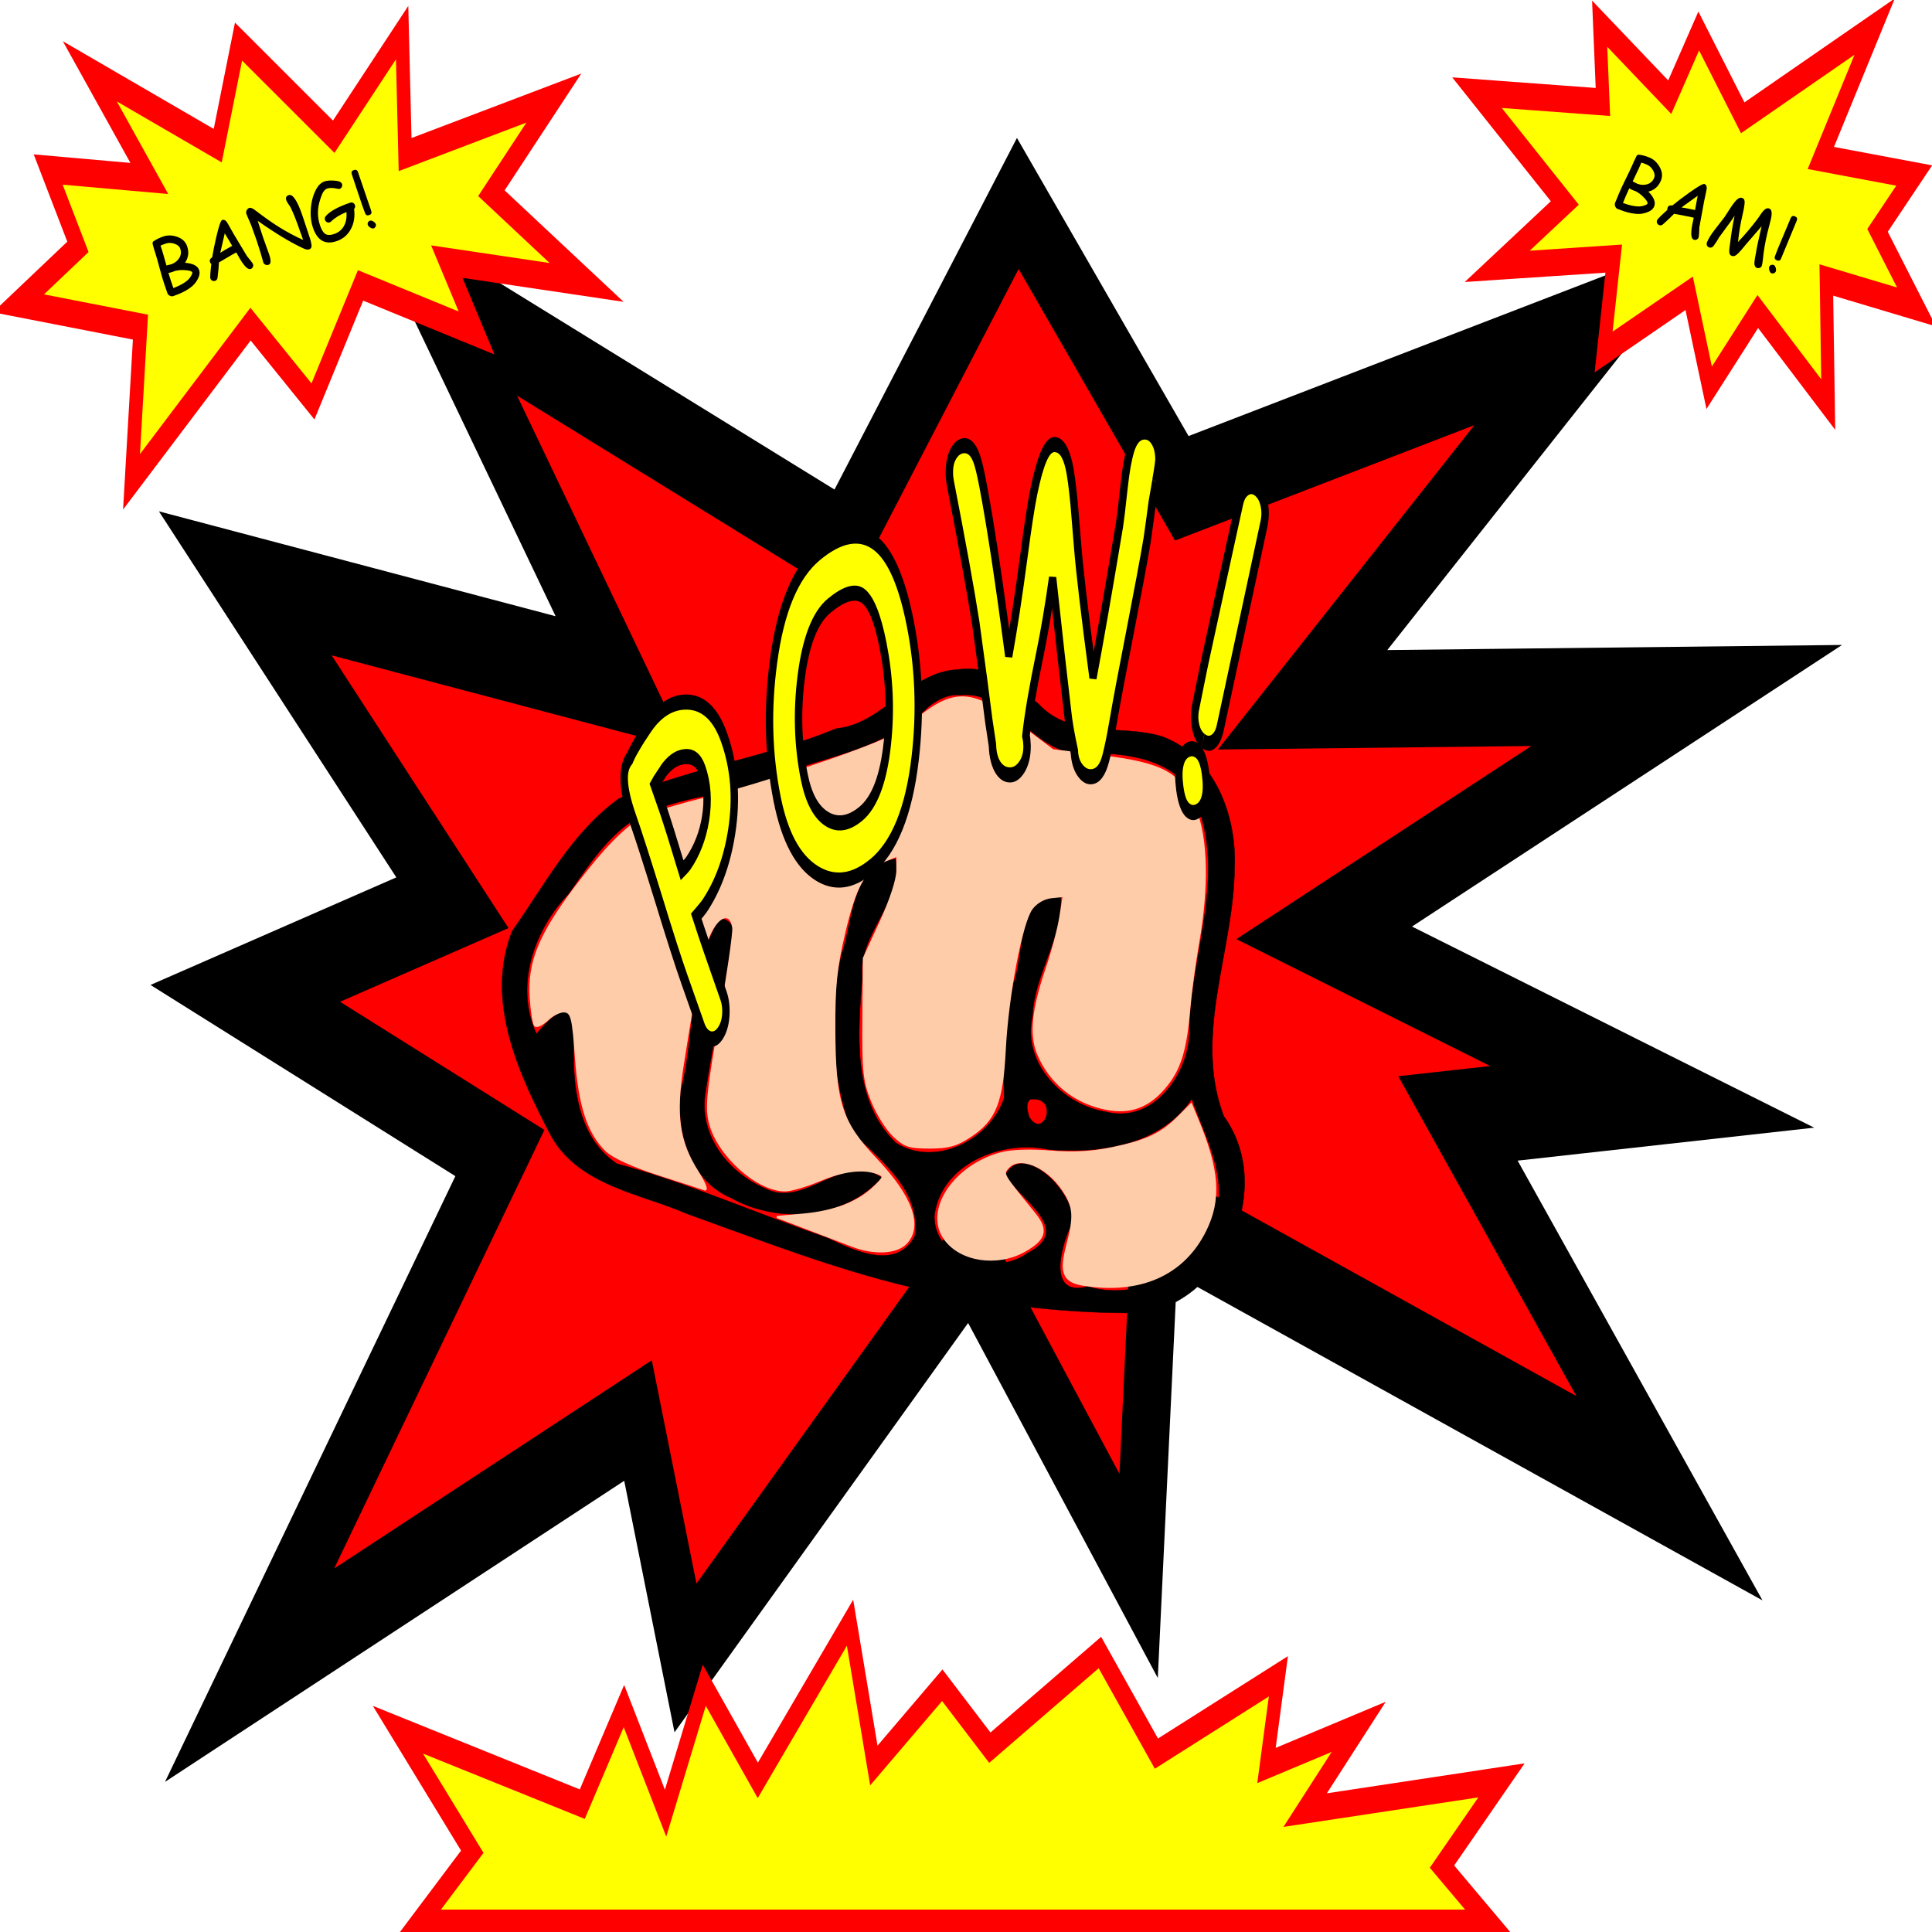
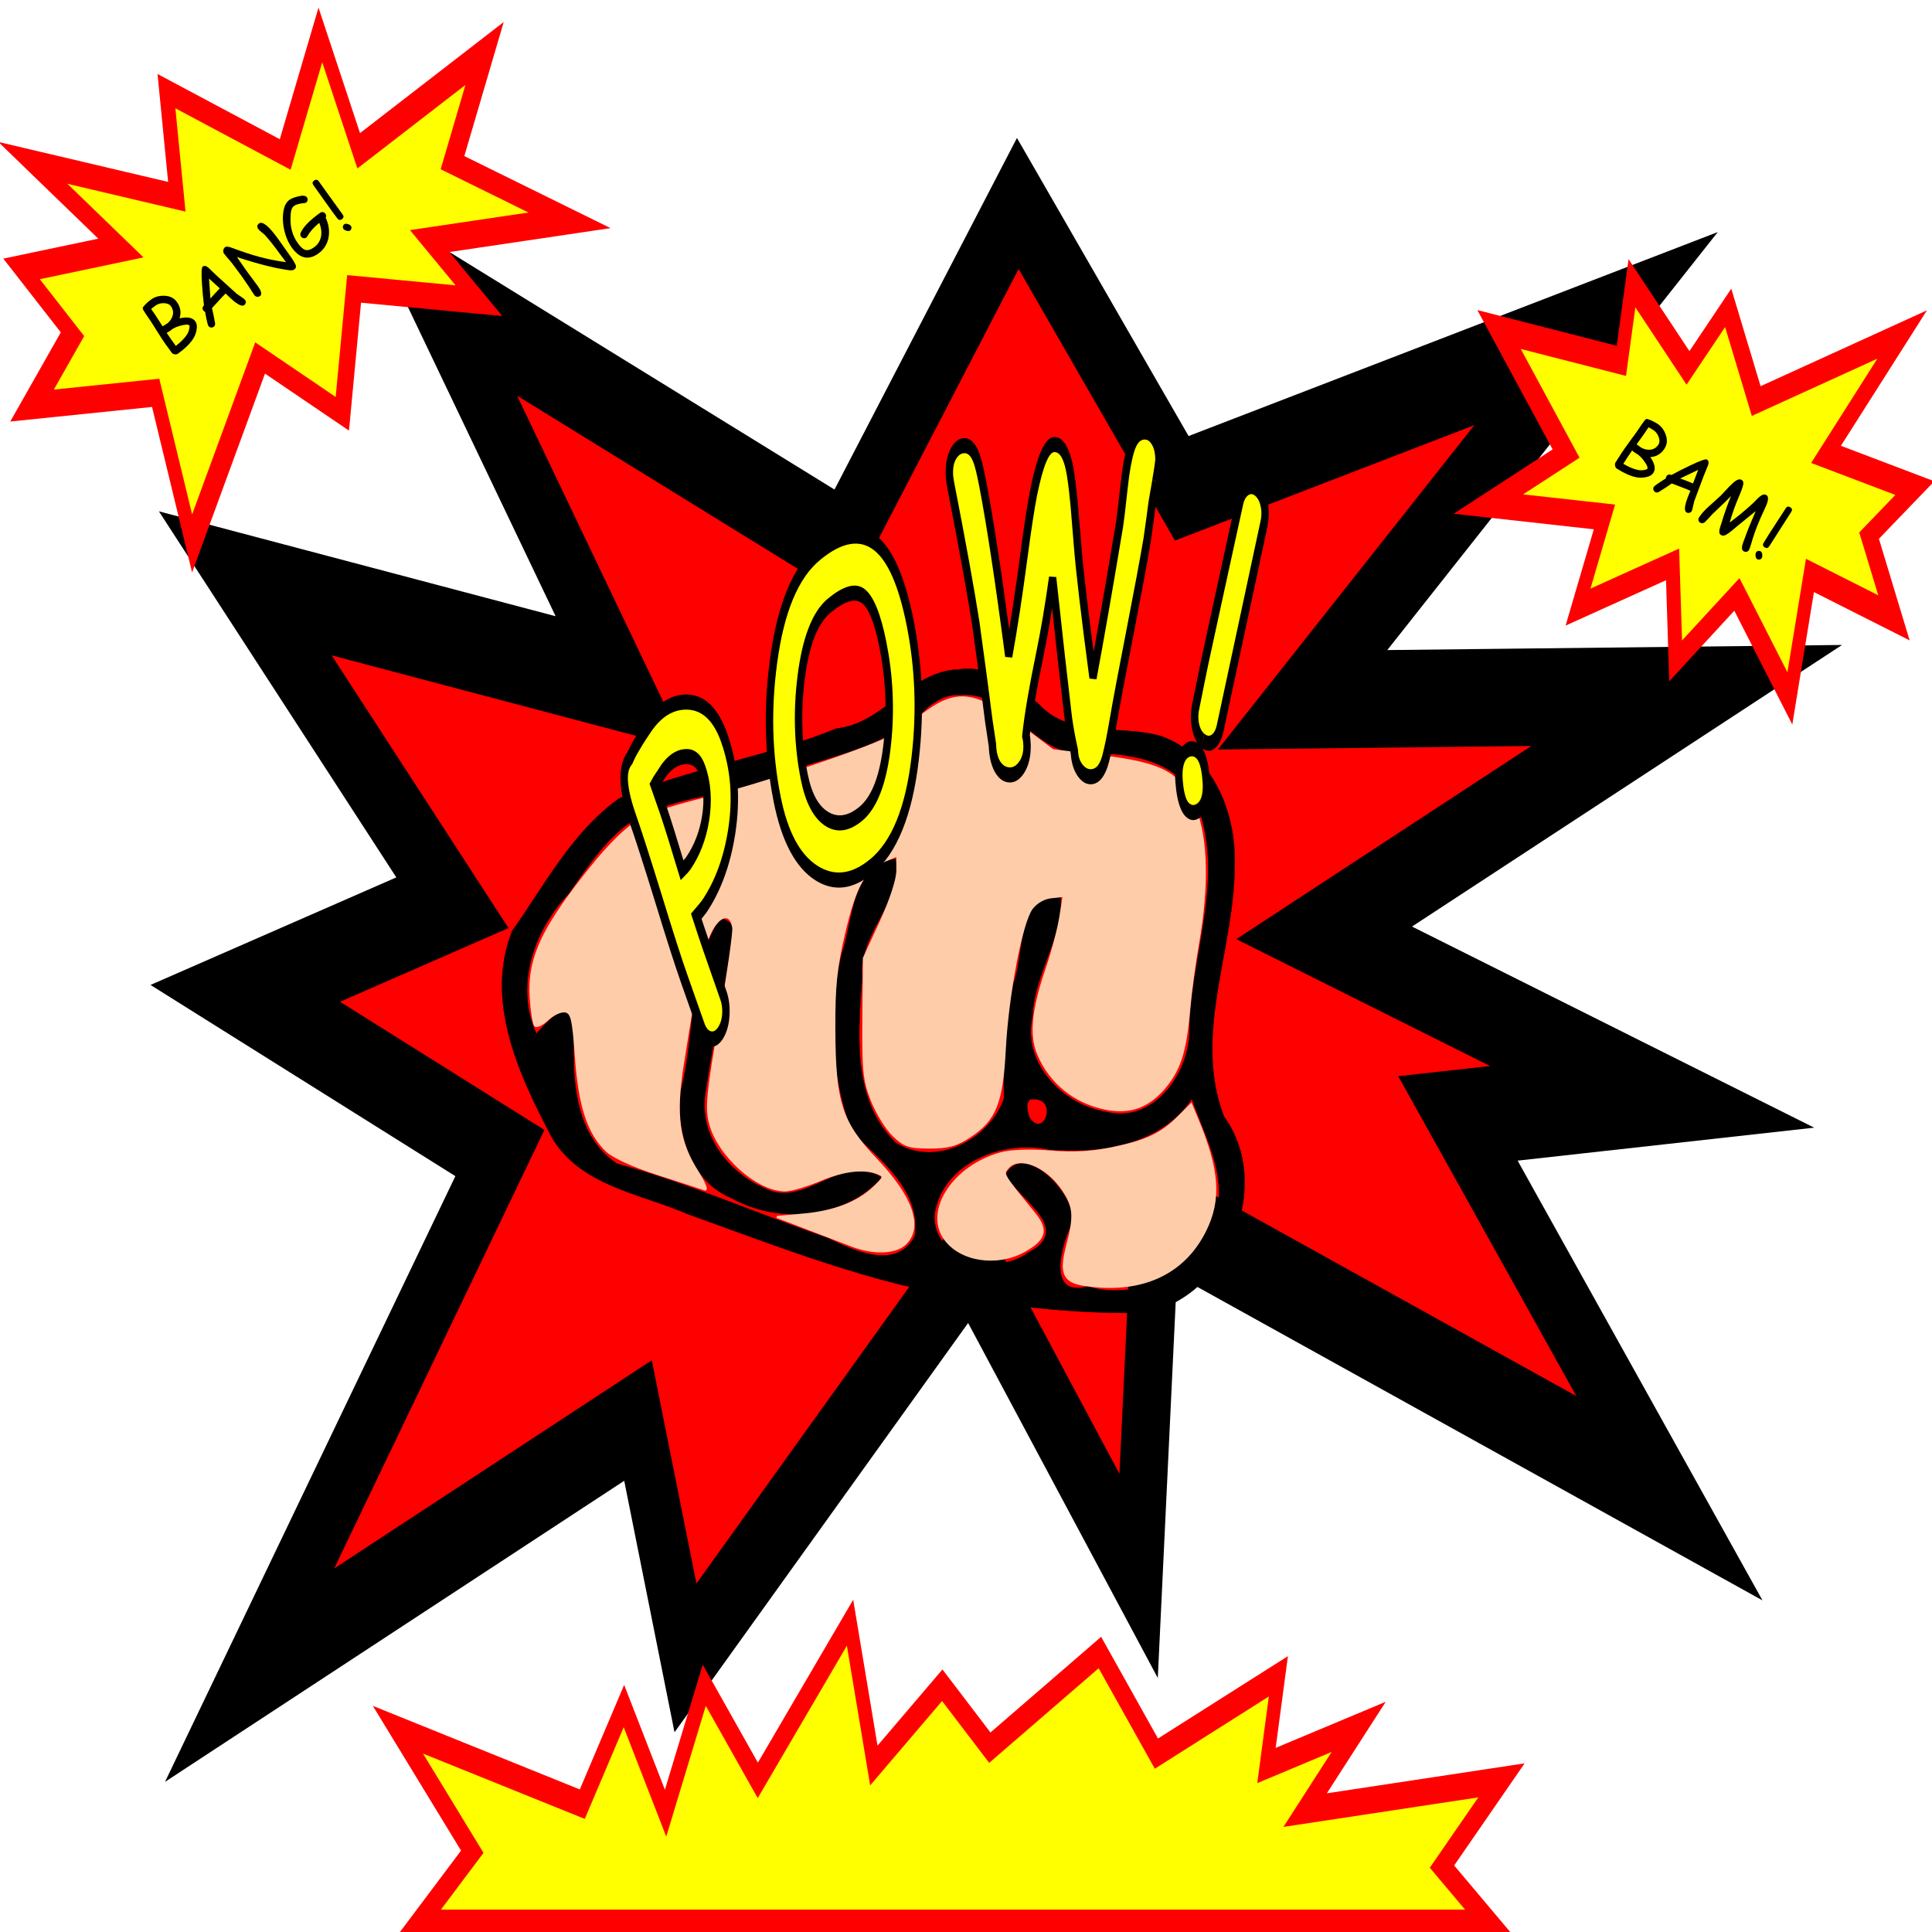
<svg xmlns="http://www.w3.org/2000/svg" viewBox="0 0 1024 1024" id="svg2" version="1.1" width="100%" height="100%">
  <defs id="defs4">
    <filter id="filter6" color-interpolation-filters="sRGB">
      <feGaussianBlur stdDeviation="1.999" id="feGaussianBlur8" />
    </filter>
    <linearGradient id="linearGradient10">
      <stop offset="0" stop-opacity="0" id="stop12" />
      <stop offset="1" id="stop14" />
    </linearGradient>
  </defs>
  <g id="g4129" transform="matrix(18.00837,0,0,18.00837,-5531.577,-13746.207)" />
  <g transform="matrix(24.94026,0,0,50.83285,-7543.218,-40267.522)" style="font-size:50.231px;font-style:normal;font-weight:normal;line-height:125%;letter-spacing:0px;word-spacing:0px;fill:#ffff00;fill-opacity:1;stroke:#000000;stroke-width:0.187;stroke-miterlimit:4;font-family:Sans" id="text3977">
    <path style="fill:none;stroke:none" d="m 311.323,810.533 c 0.157,-0.057 0.585,-0.138 0.761,-0.03" id="path3997" />
    <g id="g3987">
      <path style="fill:#ff0000;stroke:#000000;stroke-width:1.017px;stroke-linecap:butt;stroke-linejoin:miter;stroke-opacity:1" d="m 311.7,795.223 3.943,4.05 -7.979,-1.035 4.402,3.33 -4.402,0.945 5.411,1.665 -5.319,5.444 8.254,-2.655 1.009,2.475 6.053,-4.14 3.577,3.285 0.367,-3.78 10.913,2.97 -4.494,-3.96 4.127,-0.225 -6.97,-1.71 7.704,-2.475 -8.162,0.045 6.236,-3.87 -8.804,1.665 -3.485,-2.97 -3.76,3.555 z" id="path3975" />
      <g transform="matrix(0.03892116,0,0,0.019096,334.1156,794.3627)" id="g3811">
        <path d="m -290.179,249.983 c -26.402,0.813 -40.732,29.637 -66.574,32.205 -38.618,15.846 -80.831,21.686 -118.969,38.342 -25.576,18.449 -40.366,47.062 -58.168,72.262 -15.199,38.303 3.816,78.721 21.59,112.531 15.508,26.597 48.241,30.726 74.126,41.923 50.906,18.306 101.646,38.53 155.471,46.474 31.401,5.313 63.274,8.12 95.133,7.505 44.81,-9.537 69.431,-69.846 42.248,-107.322 -16.939,-44.595 5.624,-90.504 5.86,-135.757 1.284,-28.477 -10.893,-61.045 -39.554,-71.586 -22.455,-6.916 -49.689,1.633 -67.699,-18.012 -12.401,-9.888 -26.444,-21.278 -43.465,-18.565 z m 0.656,13.938 c 28.107,-2.692 40.456,34.485 68.6,31.637 21.812,-0.123 49.656,2.796 59.87,25.375 17.934,41.641 -3.118,85.666 -3.075,128.381 -1.113,22.574 -20.189,48.519 -45.186,42.249 -23.926,-3.71 -46.25,-26.747 -40.522,-52.076 0.828,-22.875 16.671,-42.604 15.501,-65.683 -24.353,-2.062 -19.662,31.919 -25.907,47.835 -4.064,20.54 -5.66,41.545 -5.074,62.467 -7.702,22.705 -37.634,38.009 -59.118,24.295 -24.06,-23.37 -20.651,-59.723 -18.34,-90.241 -2.438,-23.688 22.275,-40.881 18.159,-64.794 -24.41,3.737 -22.938,33.73 -29.338,51.956 -7.646,31.902 -5.795,66.043 5.396,96.891 15.672,15.58 38.098,32.154 34.525,57.154 -10.347,19.203 -33.448,7.715 -48.12,0.835 -38.284,-13.225 -75.501,-29.76 -114.657,-40.429 -24.334,-16.539 -24.295,-49.229 -23.267,-75.55 -2.94,-20.212 -22.017,7.602 -20.682,4.434 -11.851,-26.026 -1.243,-56.415 17.612,-76.14 13.355,-18.959 26.998,-40.689 50.802,-47.312 23.371,-7.966 48.846,-8.898 71.072,-20.364 25.876,-8.556 54.261,-14.17 74.32,-34.174 4.879,-4.016 10.892,-7.307 17.43,-6.746 z m -131.156,122.219 c -17.198,28.413 -13.116,63.127 -21.204,94.255 -2.462,22.272 5.24,48.731 27.524,58.124 25.796,14.42 62.03,11.576 82.228,-11.156 -21.387,-14.377 -41.939,17.379 -63.779,5.907 -20.375,-8.765 -36.494,-29.623 -32.38,-52.798 4.386,-29.765 11.494,-59.152 14.942,-89.08 -0.745,-3.217 -4.046,-5.582 -7.332,-5.253 z m 257.906,98.25 c 7.537,22.007 22.344,46.642 10.225,69.796 -10.102,25.367 -40.761,40.874 -67.044,32.639 -23.528,6.43 -13.841,-25.045 -8.128,-35.287 0.718,-16.46 -27.307,-44.177 -36.824,-25.687 7.315,13.466 37.677,29.616 12.2,42.662 -17.394,12.911 -51.251,4.315 -51.033,-20.168 3.444,-28.528 37.037,-41.83 62.487,-36.251 28.106,2.376 61.117,-2.456 78.117,-27.704 z m -88.344,0.312 c 16.412,-2.276 7.563,22.86 -0.542,9.486 -0.795,-3.161 -2.108,-6.876 0.542,-9.486 z" id="path16" style="fill:#000000;fill-opacity:1" />
        <g id="g3807">
          <path id="path3803" d="m -348.086,564.68 c -4.292,-1.64 -15.328,-5.86 -24.525,-9.378 l -16.722,-6.396 14.492,-1.323 c 16.892,-1.542 29.812,-6.536 38.545,-14.901 5.599,-5.363 5.82,-6.111 2.23,-7.529 -7.803,-3.082 -18.8,-1.809 -31.856,3.686 -7.284,3.066 -15.822,5.574 -18.973,5.574 -15.167,0 -36.576,-19.246 -41.014,-36.87 -2.134,-8.473 -1.367,-16.295 5.47,-55.818 4.373,-25.28 7.643,-48.117 7.266,-50.749 -1.303,-9.097 -8.236,-7.084 -13.045,3.788 -4.308,9.739 -6.483,20.362 -14.476,70.693 -4.453,28.041 -2.505,42.18 8.12,58.934 3.698,5.831 5.404,10.096 3.791,9.477 -1.613,-0.619 -12.961,-4.329 -25.218,-8.245 -13.562,-4.332 -24.623,-9.345 -28.255,-12.805 -10.03,-9.552 -14.936,-24.456 -16.834,-51.14 -1.49,-20.947 -2.273,-24.307 -5.822,-24.987 -2.255,-0.432 -6.515,1.484 -9.467,4.256 -2.951,2.773 -6.078,4.33 -6.947,3.461 -0.869,-0.869 -1.968,-7.813 -2.441,-15.43 -1.188,-19.136 4.91,-34.142 24.342,-59.902 16.246,-21.536 27.643,-33.133 38.119,-38.787 3.334,-1.799 18.384,-6.34 33.444,-10.089 29.619,-7.375 85.471,-25.929 99.165,-32.943 4.665,-2.389 12.213,-7.319 16.772,-10.955 19.794,-15.784 29.737,-15.019 55.314,4.254 l 17.907,13.493 26.132,3.192 c 34.331,4.194 43.763,9.46 51.559,28.79 6.502,16.119 7.086,42.33 1.639,73.491 -1.929,11.036 -4.098,27.089 -4.82,35.673 -1.944,23.116 -5.185,33.359 -13.701,43.309 -8.72,10.187 -18.514,13.785 -31.137,11.44 -17.315,-3.217 -31.033,-14.142 -37.653,-29.989 -4.419,-10.578 -3.013,-24.341 4.823,-47.223 2.971,-8.676 6.231,-21.019 7.245,-27.43 l 1.843,-11.656 -6.711,0.675 c -4.045,0.407 -8.33,2.889 -10.786,6.249 -5.572,7.624 -13.106,47.197 -14.643,76.921 -1.499,28.983 -5.222,38.291 -18.951,47.376 -7.417,4.909 -11.833,6.134 -22.105,6.134 -11.161,0 -13.728,-0.854 -19.665,-6.542 -3.756,-3.598 -9.059,-12.126 -11.786,-18.951 -4.39,-10.99 -4.928,-16.152 -4.698,-45.143 l 0.259,-32.734 9.151,-19.866 c 5.431,-11.79 9.151,-23.184 9.151,-28.028 l 0,-8.163 -7.246,2.948 c -10.593,4.31 -15.776,13.715 -21.877,39.692 -4.359,18.561 -5.409,28.886 -5.302,52.13 0.186,40.294 3.581,50.802 23.058,71.371 19.363,20.45 24.946,36.563 15.826,45.682 -5.236,5.236 -17.248,5.767 -28.985,1.281 z" style="fill:#ffccaa;fill-opacity:1;stroke:#ffccaa;stroke-width:1.115;stroke-miterlimit:4;stroke-opacity:1;stroke-dasharray:none" />
          <path id="path3805" d="m -221.871,585.936 c -10.881,-1.7 -12.905,-6.536 -8.965,-21.422 4.263,-16.104 3.836,-21.363 -2.49,-30.672 -8.919,-13.125 -23.977,-18.989 -30.031,-11.695 -2.893,3.486 -3.161,3.029 14.656,24.964 7.249,8.925 5.89,13.942 -5.513,20.351 -14.986,8.423 -35.119,5.292 -43.571,-6.775 -10.807,-15.429 5.236,-39.679 30.805,-46.564 5.527,-1.488 16.093,-1.864 26.976,-0.96 12.463,1.035 22.732,0.476 33.851,-1.846 18.733,-3.91 26.76,-7.703 36.126,-17.069 l 6.854,-6.854 3.397,8.13 c 11.601,27.764 12.729,43.934 4.254,60.942 -11.9,23.879 -35.383,34.31 -66.349,29.471 z" style="fill:#ffccaa;fill-opacity:1;stroke:#ffccaa;stroke-width:1.115;stroke-miterlimit:4;stroke-opacity:1;stroke-dasharray:none" />
        </g>
      </g>
      <g id="g3826" transform="matrix(0.8423349,0,0,0.8423349,52.20567,122.4542)">
        <path d="m 314.84,806.282 c -0.024,0.017 -0.086,0.055 -0.188,0.113 0.133,0.203 0.361,0.53 0.685,0.98 0.054,0.075 0.073,0.157 0.06,0.248 -0.014,0.091 -0.061,0.165 -0.141,0.223 -0.08,0.058 -0.166,0.079 -0.258,0.064 -0.09,-0.016 -0.162,-0.061 -0.216,-0.136 l -0.423,-0.589 c -0.157,-0.218 -0.375,-0.551 -0.654,-0.999 -0.286,-0.454 -0.504,-0.788 -0.657,-1.003 -0.261,-0.367 -0.284,-0.616 -0.069,-0.747 0.039,-0.047 0.098,-0.104 0.179,-0.17 0.079,-0.068 0.18,-0.145 0.301,-0.232 0.276,-0.198 0.599,-0.295 0.969,-0.29 0.412,0.007 0.721,0.154 0.928,0.441 0.259,0.36 0.322,0.749 0.189,1.167 -0.119,0.369 -0.353,0.679 -0.704,0.931 m -1.039,-1.669 c -0.045,0.032 -0.085,0.062 -0.119,0.088 -0.034,0.024 -0.062,0.046 -0.084,0.066 0.048,0.066 0.118,0.166 0.212,0.299 0.109,0.158 0.271,0.411 0.484,0.759 0.08,-0.04 0.132,-0.069 0.156,-0.086 0.219,-0.158 0.364,-0.341 0.434,-0.549 0.075,-0.222 0.047,-0.425 -0.085,-0.608 -0.086,-0.12 -0.235,-0.174 -0.446,-0.163 -0.204,0.01 -0.388,0.074 -0.553,0.192" style="font-size:5.322px;font-variant:normal;font-weight:bold;font-stretch:normal;text-align:start;line-height:125%;letter-spacing:-0.009px;writing-mode:lr-tb;text-anchor:start;fill:#ffff00;stroke:#000000;font-family:Comic Sans MS;-inkscape-font-specification:Comic Sans MS Bold" id="path2999" />
        <path d="m 319.066,805.779 c -0.475,0.192 -0.935,0.22 -1.38,0.082 -0.475,-0.148 -0.806,-0.454 -0.994,-0.918 -0.221,-0.546 -0.251,-1.113 -0.091,-1.701 0.179,-0.661 0.56,-1.11 1.143,-1.345 0.56,-0.227 1.032,-0.268 1.416,-0.124 0.383,0.144 0.679,0.474 0.888,0.989 0.221,0.546 0.264,1.104 0.128,1.675 -0.156,0.659 -0.526,1.107 -1.11,1.343 m -1.058,-3.23 c -0.358,0.145 -0.595,0.442 -0.71,0.893 -0.108,0.421 -0.082,0.829 0.078,1.224 0.108,0.267 0.299,0.441 0.574,0.525 0.264,0.08 0.548,0.059 0.851,-0.064 0.353,-0.143 0.578,-0.436 0.673,-0.878 0.089,-0.404 0.052,-0.808 -0.111,-1.211 -0.136,-0.337 -0.307,-0.541 -0.511,-0.612 -0.195,-0.067 -0.477,-0.026 -0.844,0.123" style="font-size:5.322px;font-variant:normal;font-weight:bold;font-stretch:normal;text-align:start;line-height:125%;letter-spacing:-0.009px;writing-mode:lr-tb;text-anchor:start;fill:#ffff00;stroke:#000000;font-family:Comic Sans MS;-inkscape-font-specification:Comic Sans MS Bold" id="path3001" />
        <path d="m 326.247,801.022 c -0.027,0.072 -0.058,0.161 -0.094,0.266 -0.026,0.102 -0.068,0.252 -0.126,0.452 -0.089,0.258 -0.232,0.634 -0.428,1.129 -0.201,0.503 -0.345,0.879 -0.431,1.126 -0.064,0.184 -0.125,0.332 -0.184,0.444 -0.076,0.147 -0.197,0.223 -0.363,0.229 -0.099,0.004 -0.189,-0.02 -0.27,-0.07 -0.096,-0.059 -0.149,-0.139 -0.16,-0.241 -0.087,-0.196 -0.143,-0.357 -0.169,-0.483 -0.09,-0.368 -0.216,-0.92 -0.379,-1.658 -0.1,0.352 -0.209,0.669 -0.328,0.951 -0.178,0.423 -0.293,0.754 -0.345,0.993 0.017,0.037 0.026,0.078 0.028,0.121 0.004,0.107 -0.04,0.197 -0.133,0.268 -0.081,0.06 -0.172,0.092 -0.272,0.096 -0.126,0.005 -0.232,-0.023 -0.318,-0.084 -0.093,-0.068 -0.143,-0.163 -0.151,-0.286 l -0.092,-0.301 c -0.067,-0.268 -0.176,-0.668 -0.326,-1.2 -0.13,-0.406 -0.343,-0.983 -0.64,-1.731 -0.017,-0.043 -0.027,-0.086 -0.028,-0.129 -0.004,-0.104 0.033,-0.188 0.11,-0.251 0.069,-0.058 0.154,-0.089 0.254,-0.093 0.132,-0.005 0.238,0.046 0.32,0.154 0.045,0.059 0.099,0.167 0.16,0.324 0.188,0.482 0.406,1.186 0.654,2.113 0.126,-0.343 0.252,-0.746 0.378,-1.21 0.102,-0.378 0.186,-0.647 0.253,-0.808 0.159,-0.384 0.328,-0.579 0.508,-0.586 0.17,-0.006 0.297,0.082 0.382,0.264 0.041,0.087 0.085,0.246 0.13,0.476 0.013,0.071 0.042,0.244 0.087,0.519 0.048,0.296 0.177,0.834 0.388,1.613 0.167,-0.436 0.391,-1.064 0.67,-1.884 0.017,-0.049 0.056,-0.21 0.117,-0.483 0.043,-0.196 0.1,-0.351 0.172,-0.467 0.079,-0.124 0.187,-0.189 0.326,-0.194 0.106,-0.004 0.194,0.026 0.266,0.089 0.072,0.061 0.109,0.143 0.113,0.245 0.001,0.036 -0.025,0.131 -0.08,0.284" style="font-size:5.322px;font-variant:normal;font-weight:bold;font-stretch:normal;text-align:start;line-height:125%;letter-spacing:-0.009px;writing-mode:lr-tb;text-anchor:start;fill:#ffff00;stroke:#000000;font-family:Comic Sans MS;-inkscape-font-specification:Comic Sans MS Bold" id="path3003" />
        <path d="m 327.434,804.223 c -0.089,-0.039 -0.151,-0.099 -0.185,-0.18 -0.033,-0.081 -0.031,-0.163 0.006,-0.247 0.027,-0.062 0.065,-0.155 0.114,-0.279 0.051,-0.125 0.09,-0.219 0.117,-0.281 0.096,-0.219 0.241,-0.547 0.436,-0.984 0.196,-0.436 0.342,-0.764 0.438,-0.983 0.037,-0.084 0.097,-0.141 0.18,-0.171 0.084,-0.032 0.169,-0.028 0.257,0.01 0.087,0.038 0.148,0.099 0.182,0.181 0.034,0.081 0.033,0.164 -0.003,0.248 l -1.104,2.526 c -0.037,0.084 -0.097,0.141 -0.18,0.171 -0.081,0.031 -0.167,0.026 -0.255,-0.012 m -0.385,0.861 c -0.095,-0.042 -0.162,-0.131 -0.2,-0.269 -0.034,-0.126 -0.033,-0.23 0.003,-0.311 0.036,-0.083 0.099,-0.137 0.188,-0.164 0.089,-0.027 0.175,-0.023 0.258,0.013 0.095,0.042 0.161,0.131 0.198,0.268 0.034,0.126 0.033,0.229 -0.002,0.308 -0.035,0.081 -0.098,0.136 -0.188,0.164 -0.088,0.029 -0.174,0.026 -0.257,-0.01" style="font-size:5.322px;font-variant:normal;font-weight:bold;font-stretch:normal;text-align:start;line-height:125%;letter-spacing:-0.009px;writing-mode:lr-tb;text-anchor:start;fill:#ffff00;stroke:#000000;font-family:Comic Sans MS;-inkscape-font-specification:Comic Sans MS Bold" id="path3005" />
      </g>
    </g>
    <path style="fill:#ffff00;stroke:#ff0000;stroke-width:0.281;stroke-linecap:butt;stroke-linejoin:miter;stroke-miterlimit:4;stroke-opacity:1;stroke-dasharray:none" d="m 314.826,810.967 0.885,-1.023 0.885,1.117 0.822,-1.334 1.138,0.992 1.96,-1.644 0.506,1.489 1.454,-0.837 1.011,0.651 2.339,-0.992 1.201,1.054 2.592,-0.806 -0.253,0.93 1.96,-0.403 -1.138,0.868 4.172,-0.31 -1.264,0.899 1.011,0.589 -22.757,-3e-5 1.138,-0.744 -1.58,-1.272 z" id="path3813" />
-     <g id="g3924">
+     <g id="g3924" transform="matrix(0.9567707,-0.1426972,0.592792,0.9567707,-458.3202,78.69805)">
      <g transform="matrix(0.03794425,-0.00635759,0.01295793,0.01861669,314.3604,789.2249)" style="font-size:40px;font-style:normal;font-weight:normal;line-height:125%;letter-spacing:0px;word-spacing:0px;fill:#000000;fill-opacity:1;stroke:none;font-family:Sans" id="flowRoot3863">
        <g id="g3954">
          <g id="g3979">
-             <g id="g4007" transform="translate(-4.385339,-5.724404)">
+             <g id="g4007" transform="translate(1.582645,-3.686341)">
              <path style="font-size:50.231px;font-style:normal;font-weight:normal;line-height:125%;letter-spacing:0px;word-spacing:0px;fill:#ffff00;fill-opacity:1;stroke:#ff0000;stroke-width:0.289;stroke-linecap:butt;stroke-linejoin:miter;stroke-miterlimit:4;stroke-opacity:1;stroke-dasharray:none;font-family:Sans" d="m 304.348,794.808 -0.632,-0.806 2.149,0.093 -1.264,-1.117 2.718,0.775 0.442,-1.085 2.023,0.992 1.454,-1.086 0.063,1.272 3.161,-0.589 -1.327,0.992 2.023,0.93 -2.971,-0.217 0.632,0.744 -2.465,-0.496 -1.011,1.21 -1.327,-0.806 -2.529,1.644 0.19,-1.613 -2.592,-0.248 z" id="path3813-6" transform="matrix(23.60195,8.060054,-16.42786,48.10513,5545.76,-40499.533)" />
              <path id="path3943" style="font-variant:normal;font-stretch:normal;font-family:Comic Sans MS;-inkscape-font-specification:Comic Sans MS" d="m -277.508,227.197 c -2.93,1.146 -6.673,1.719 -11.23,1.719 -0.56,-1e-5 -1.094,-0.267 -1.602,-0.801 -0.495,-0.521 -0.742,-1.061 -0.742,-1.621 l 0,-5.684 c 0,-1.862 0.117,-4.518 0.352,-7.969 0.26,-3.724 0.404,-6.419 0.43,-8.086 -0.013,-1.198 0.059,-2.982 0.215,-5.352 0.091,-0.651 0.306,-1.081 0.645,-1.289 1.771,-0.547 3.783,-0.82 6.035,-0.82 2.292,3e-5 4.492,0.781 6.602,2.344 2.435,1.797 3.652,4.017 3.652,6.66 -3e-5,3.346 -1.302,5.983 -3.906,7.91 1.953,0.833 3.411,1.758 4.375,2.773 0.977,1.016 1.465,2.122 1.465,3.32 -2e-5,1.576 -0.853,3.099 -2.559,4.57 -1.185,1.042 -2.428,1.816 -3.73,2.324 m -5.898,-25.918 c -1.419,2e-5 -2.415,0.046 -2.988,0.137 l -0.039,3.418 -0.391,7.559 c 1.849,0.156 2.839,0.228 2.969,0.215 1.966,-0.156 3.574,-0.768 4.824,-1.836 1.341,-1.159 2.012,-2.65 2.012,-4.473 -2e-5,-1.237 -0.684,-2.383 -2.051,-3.438 -1.367,-1.055 -2.813,-1.582 -4.336,-1.582 m 2.188,15.645 -2.07,-0.332 c -0.169,1e-5 -0.43,0.013 -0.781,0.039 -0.339,0.013 -0.599,0.019 -0.781,0.019 -0.703,10e-6 -1.452,-0.059 -2.246,-0.176 -0.078,1.641 -0.117,3.105 -0.117,4.395 l 0,4.043 c 3.411,-0.117 6.191,-0.599 8.34,-1.445 0.911,-0.352 1.784,-0.898 2.617,-1.641 0.794,-0.677 1.191,-1.185 1.191,-1.523 -2e-5,-0.612 -0.833,-1.302 -2.5,-2.07 -1.25,-0.586 -2.467,-1.022 -3.652,-1.309" />
              <path id="path3945" style="font-variant:normal;font-stretch:normal;font-family:Comic Sans MS;-inkscape-font-specification:Comic Sans MS" d="m -245.164,228.564 c -1.198,0 -2.24,-1.536 -3.125,-4.609 -0.339,-1.172 -0.762,-3.223 -1.27,-6.152 -1.328,0.182 -3.066,0.508 -5.215,0.977 l -5.195,1.074 c -0.651,1.706 -1.764,4.199 -3.34,7.48 -0.417,0.729 -0.983,1.094 -1.699,1.094 -0.521,0 -0.99,-0.189 -1.406,-0.566 -0.404,-0.378 -0.605,-0.846 -0.605,-1.406 0,-0.625 0.983,-3.001 2.949,-7.129 -0.221,-0.339 -0.332,-0.729 -0.332,-1.172 -1e-5,-1.055 0.638,-1.732 1.914,-2.031 1.484,-2.786 3.359,-5.99 5.625,-9.609 3.086,-4.935 5.006,-7.402 5.762,-7.402 1.029,3e-5 1.732,0.716 2.109,2.148 l 1.23,6.562 2.91,13.574 1.113,3.086 c 0.378,1.055 0.566,1.758 0.566,2.109 -3e-5,0.56 -0.202,1.029 -0.605,1.406 -0.404,0.378 -0.866,0.566 -1.387,0.566 m -6.895,-22.324 -5.586,9.004 c 1.576,-0.404 3.965,-0.892 7.168,-1.465 l -1.582,-7.539" />
              <path id="path3947" style="font-variant:normal;font-stretch:normal;font-family:Comic Sans MS;-inkscape-font-specification:Comic Sans MS" d="m -210.184,223.643 c -3e-5,0.625 -0.104,1.667 -0.312,3.125 -0.208,1.315 -0.905,1.973 -2.09,1.973 -0.716,0 -1.569,-0.469 -2.559,-1.406 -5.3,-5.013 -11.38,-12.246 -18.242,-21.699 l -0.098,4.434 -0.059,4.453 c -10e-6,1.081 0.019,2.702 0.059,4.863 0.052,2.161 0.078,3.789 0.078,4.883 -1e-5,3.503 -0.677,5.254 -2.031,5.254 -0.716,0 -1.283,-0.228 -1.699,-0.684 -0.378,-0.404 -0.566,-0.885 -0.566,-1.445 -1e-5,-0.547 0.039,-1.374 0.117,-2.48 0.091,-1.107 0.137,-1.934 0.137,-2.48 0,-0.807 0.026,-2.012 0.078,-3.613 0.052,-1.615 0.078,-2.826 0.078,-3.633 0,-0.859 -0.019,-2.155 -0.059,-3.887 -0.039,-1.745 -0.059,-3.047 -0.059,-3.906 0,-0.82 -0.078,-2.038 -0.234,-3.652 -0.156,-1.628 -0.234,-2.852 -0.234,-3.672 0,-0.599 0.254,-1.146 0.762,-1.641 0.521,-0.495 1.107,-0.742 1.758,-0.742 0.69,3e-5 1.543,0.755 2.559,2.266 3.242,4.857 6.159,8.893 8.75,12.109 3.086,3.815 6.471,7.461 10.156,10.938 0.039,-0.56 0.039,-1.387 0,-2.48 l -0.059,-2.461 c -3e-5,-5.716 -0.221,-10.267 -0.664,-13.652 -0.052,-0.339 -0.228,-1.022 -0.527,-2.051 -0.26,-0.885 -0.391,-1.575 -0.391,-2.07 -2e-5,-1.51 0.69,-2.266 2.07,-2.266 2.266,3e-5 3.398,4.225 3.398,12.676 -3e-5,1.445 -0.02,3.607 -0.059,6.484 -0.039,2.865 -0.059,5.02 -0.059,6.465" />
              <path id="path3949" style="font-variant:normal;font-stretch:normal;font-family:Comic Sans MS;-inkscape-font-specification:Comic Sans MS" d="m -183.016,216.162 c -0.807,3.997 -2.507,7.194 -5.098,9.59 -2.578,2.383 -5.625,3.574 -9.141,3.574 -3.203,0 -5.605,-0.892 -7.207,-2.676 -1.602,-1.797 -2.402,-4.486 -2.402,-8.066 0,-3.372 0.794,-6.842 2.383,-10.41 1.602,-3.581 3.652,-6.471 6.152,-8.672 1.667,-1.471 3.431,-2.207 5.293,-2.207 1.185,3e-5 2.747,0.391 4.688,1.172 2.37,0.938 3.555,1.973 3.555,3.105 -2e-5,0.534 -0.195,1.009 -0.586,1.426 -0.391,0.417 -0.859,0.625 -1.406,0.625 -0.286,2e-5 -0.69,-0.163 -1.211,-0.488 -1.992,-1.211 -3.672,-1.816 -5.039,-1.816 -0.977,3e-5 -1.999,0.508 -3.066,1.523 -0.534,0.508 -1.302,1.432 -2.305,2.773 -3.008,3.984 -4.512,8.307 -4.512,12.969 0,2.448 0.378,4.16 1.133,5.137 0.82,1.068 2.331,1.602 4.531,1.602 2.331,0 4.355,-0.736 6.074,-2.207 1.81,-1.562 3.073,-3.796 3.789,-6.699 -3.607,0.182 -6.699,0.879 -9.277,2.09 -0.299,0.143 -0.592,0.215 -0.879,0.215 -0.573,1e-5 -1.048,-0.221 -1.426,-0.664 -0.352,-0.404 -0.527,-0.872 -0.527,-1.406 -1e-5,-0.716 0.345,-1.289 1.035,-1.719 2.812,-1.719 7.663,-2.578 14.551,-2.578 0.56,1e-5 1.029,0.189 1.406,0.566 0.378,0.378 0.566,0.853 0.566,1.426 -2e-5,0.846 -0.358,1.452 -1.074,1.816" />
              <path id="path3951" style="font-variant:normal;font-stretch:normal;font-family:Comic Sans MS;-inkscape-font-specification:Comic Sans MS" d="m -174.754,198.369 0,21.738 c 0,1.159 -0.579,1.738 -1.738,1.738 -1.159,1e-5 -1.738,-0.579 -1.738,-1.738 0,-0.534 -0.019,-1.328 -0.059,-2.383 -0.026,-1.068 -0.039,-1.862 -0.039,-2.383 -1e-5,-1.888 0.013,-4.714 0.039,-8.477 0.039,-3.776 0.059,-6.608 0.059,-8.496 0,-1.159 0.579,-1.738 1.738,-1.738 1.159,3e-5 1.738,0.579 1.738,1.738 m 0.019,29.16 c -1e-5,0.469 -0.189,0.872 -0.566,1.211 -0.365,0.352 -0.781,0.527 -1.25,0.527 -0.521,0 -1.042,-0.339 -1.562,-1.016 -0.508,-0.638 -0.762,-1.224 -0.762,-1.758 0,-0.469 0.182,-0.872 0.547,-1.211 0.378,-0.339 0.807,-0.508 1.289,-0.508 0.508,0 1.029,0.339 1.562,1.016 0.495,0.638 0.742,1.217 0.742,1.738" />
            </g>
          </g>
        </g>
      </g>
    </g>
-     <g id="g3917" transform="translate(0.3160656,-0.5272453)">
+     <g id="g3917" transform="matrix(0.984366,0.08641776,-0.3589962,0.984366,290.9164,-14.47215)">
      <g transform="matrix(0.03705396,0.00751611,-0.01531923,0.01817988,350.7136,792.9869)" style="font-size:40px;font-style:normal;font-weight:normal;line-height:125%;letter-spacing:0px;word-spacing:0px;fill:#000000;fill-opacity:1;stroke:none;font-family:Sans" id="flowRoot3863-9">
        <g id="g3972">
          <g id="g4000" transform="translate(-2.292394,-5.544813)">
            <path transform="matrix(23.04817,-9.528808,19.42148,46.97644,-23484.287,-33909.817)" id="path3813-6-7" d="m 336.2,793.864 -0.069,-0.816 1.489,0.766 0.616,-0.69 0.935,0.905 2.804,-0.951 -1.144,1.37 1.984,0.183 -0.779,0.572 0.828,0.798 -1.916,-0.281 0.04,1.299 -1.497,-0.97 -1.033,0.795 -0.425,-0.985 -1.818,0.612 0.215,-0.974 -2.476,0.081 1.436,-0.661 -1.866,-1.15 z" style="font-size:50.231px;font-style:normal;font-weight:normal;line-height:125%;letter-spacing:0px;word-spacing:0px;fill:#ffff00;fill-opacity:1;stroke:#ff0000;stroke-width:0.281;stroke-linecap:butt;stroke-linejoin:miter;stroke-miterlimit:4;stroke-opacity:1;stroke-dasharray:none;font-family:Sans" />
            <path d="m -277.508,227.197 c -2.93,1.146 -6.673,1.719 -11.23,1.719 -0.56,-1e-5 -1.094,-0.267 -1.602,-0.801 -0.495,-0.521 -0.742,-1.061 -0.742,-1.621 l 0,-5.684 c 0,-1.862 0.117,-4.518 0.352,-7.969 0.26,-3.724 0.404,-6.419 0.43,-8.086 -0.013,-1.198 0.059,-2.982 0.215,-5.352 0.091,-0.651 0.306,-1.081 0.645,-1.289 1.771,-0.547 3.783,-0.82 6.035,-0.82 2.292,3e-5 4.492,0.781 6.602,2.344 2.435,1.797 3.652,4.017 3.652,6.66 -3e-5,3.346 -1.302,5.983 -3.906,7.91 1.953,0.833 3.411,1.758 4.375,2.773 0.977,1.016 1.465,2.122 1.465,3.32 -2e-5,1.576 -0.853,3.099 -2.559,4.57 -1.185,1.042 -2.428,1.816 -3.73,2.324 m -5.898,-25.918 c -1.419,2e-5 -2.415,0.046 -2.988,0.137 l -0.039,3.418 -0.391,7.559 c 1.849,0.156 2.839,0.228 2.969,0.215 1.966,-0.156 3.574,-0.768 4.824,-1.836 1.341,-1.159 2.012,-2.65 2.012,-4.473 -2e-5,-1.237 -0.684,-2.383 -2.051,-3.438 -1.367,-1.055 -2.813,-1.582 -4.336,-1.582 m 2.188,15.645 -2.07,-0.332 c -0.169,1e-5 -0.43,0.013 -0.781,0.039 -0.339,0.013 -0.599,0.019 -0.781,0.019 -0.703,10e-6 -1.452,-0.059 -2.246,-0.176 -0.078,1.641 -0.117,3.105 -0.117,4.395 l 0,4.043 c 3.411,-0.117 6.191,-0.599 8.34,-1.445 0.911,-0.352 1.784,-0.898 2.617,-1.641 0.794,-0.677 1.191,-1.185 1.191,-1.523 -2e-5,-0.612 -0.833,-1.302 -2.5,-2.07 -1.25,-0.586 -2.467,-1.022 -3.652,-1.309" style="font-variant:normal;font-stretch:normal;font-family:Comic Sans MS;-inkscape-font-specification:Comic Sans MS" id="path3963" />
            <path d="m -245.164,228.564 c -1.198,0 -2.24,-1.536 -3.125,-4.609 -0.339,-1.172 -0.762,-3.223 -1.27,-6.152 -1.328,0.182 -3.066,0.508 -5.215,0.977 l -5.195,1.074 c -0.651,1.706 -1.764,4.199 -3.34,7.48 -0.417,0.729 -0.983,1.094 -1.699,1.094 -0.521,0 -0.99,-0.189 -1.406,-0.566 -0.404,-0.378 -0.605,-0.846 -0.605,-1.406 0,-0.625 0.983,-3.001 2.949,-7.129 -0.221,-0.339 -0.332,-0.729 -0.332,-1.172 -1e-5,-1.055 0.638,-1.732 1.914,-2.031 1.484,-2.786 3.359,-5.99 5.625,-9.609 3.086,-4.935 5.006,-7.402 5.762,-7.402 1.029,3e-5 1.732,0.716 2.109,2.148 l 1.23,6.562 2.91,13.574 1.113,3.086 c 0.378,1.055 0.566,1.758 0.566,2.109 -3e-5,0.56 -0.202,1.029 -0.605,1.406 -0.404,0.378 -0.866,0.566 -1.387,0.566 m -6.895,-22.324 -5.586,9.004 c 1.576,-0.404 3.965,-0.892 7.168,-1.465 l -1.582,-7.539" style="font-variant:normal;font-stretch:normal;font-family:Comic Sans MS;-inkscape-font-specification:Comic Sans MS" id="path3965" />
            <path d="m -208.543,229.6 c -0.703,0 -1.283,-0.365 -1.738,-1.094 -0.391,-0.625 -0.742,-1.667 -1.055,-3.125 l -0.703,-3.359 c -0.534,-2.083 -1.38,-6.68 -2.539,-13.789 l -3.906,11.777 -1.152,3.711 c -0.469,1.471 -0.957,2.676 -1.465,3.613 -0.547,0.99 -1.283,1.484 -2.207,1.484 -0.768,0 -1.374,-0.417 -1.816,-1.25 -0.286,-0.547 -0.547,-1.243 -0.781,-2.09 l -0.566,-2.168 c -1.315,-4.596 -2.474,-9.518 -3.477,-14.766 l -0.703,3.496 -2.52,10.312 c -0.104,1.211 -0.43,3.001 -0.977,5.371 -0.391,1.016 -1.035,1.523 -1.934,1.523 -0.638,0 -1.146,-0.228 -1.523,-0.684 -0.326,-0.391 -0.488,-0.872 -0.488,-1.445 0,-2.174 0.449,-4.844 1.348,-8.008 l 2.148,-7.871 1.133,-6.152 c 0.573,-2.878 1.178,-4.759 1.816,-5.645 0.521,-0.755 1.165,-1.133 1.934,-1.133 0.846,3e-5 1.478,0.482 1.895,1.445 0.508,1.159 1.055,3.522 1.641,7.09 0.69,4.284 1.764,8.919 3.223,13.906 1.927,-5.013 3.594,-10.234 5,-15.664 l 0.586,-2.852 c 0.234,-1.146 0.54,-2.07 0.918,-2.773 0.508,-0.964 1.204,-1.445 2.09,-1.445 1.12,3e-5 1.973,1.081 2.559,3.242 0.208,0.742 0.462,2.279 0.762,4.609 0.768,5.885 1.725,10.911 2.871,15.078 l 0.957,3.359 c 0.495,1.797 0.742,2.904 0.742,3.32 -3e-5,0.56 -0.215,1.029 -0.645,1.406 -0.417,0.378 -0.892,0.566 -1.426,0.566" style="font-variant:normal;font-stretch:normal;font-family:Comic Sans MS;-inkscape-font-specification:Comic Sans MS" id="path3967" />
            <path d="m -198.504,198.369 0,21.738 c 0,1.159 -0.579,1.738 -1.738,1.738 -1.159,1e-5 -1.738,-0.579 -1.738,-1.738 0,-0.534 -0.019,-1.328 -0.059,-2.383 -0.026,-1.068 -0.039,-1.862 -0.039,-2.383 -1e-5,-1.888 0.013,-4.714 0.039,-8.477 0.039,-3.776 0.059,-6.608 0.059,-8.496 0,-1.159 0.579,-1.738 1.738,-1.738 1.159,3e-5 1.738,0.579 1.738,1.738 m 0.019,29.16 c -1e-5,0.469 -0.189,0.872 -0.566,1.211 -0.365,0.352 -0.781,0.527 -1.25,0.527 -0.521,0 -1.042,-0.339 -1.562,-1.016 -0.508,-0.638 -0.762,-1.224 -0.762,-1.758 0,-0.469 0.182,-0.872 0.547,-1.211 0.378,-0.339 0.807,-0.508 1.289,-0.508 0.508,0 1.029,0.339 1.562,1.016 0.495,0.638 0.742,1.217 0.742,1.738" style="font-variant:normal;font-stretch:normal;font-family:Comic Sans MS;-inkscape-font-specification:Comic Sans MS" id="path3969" />
          </g>
        </g>
      </g>
    </g>
  </g>
</svg>
